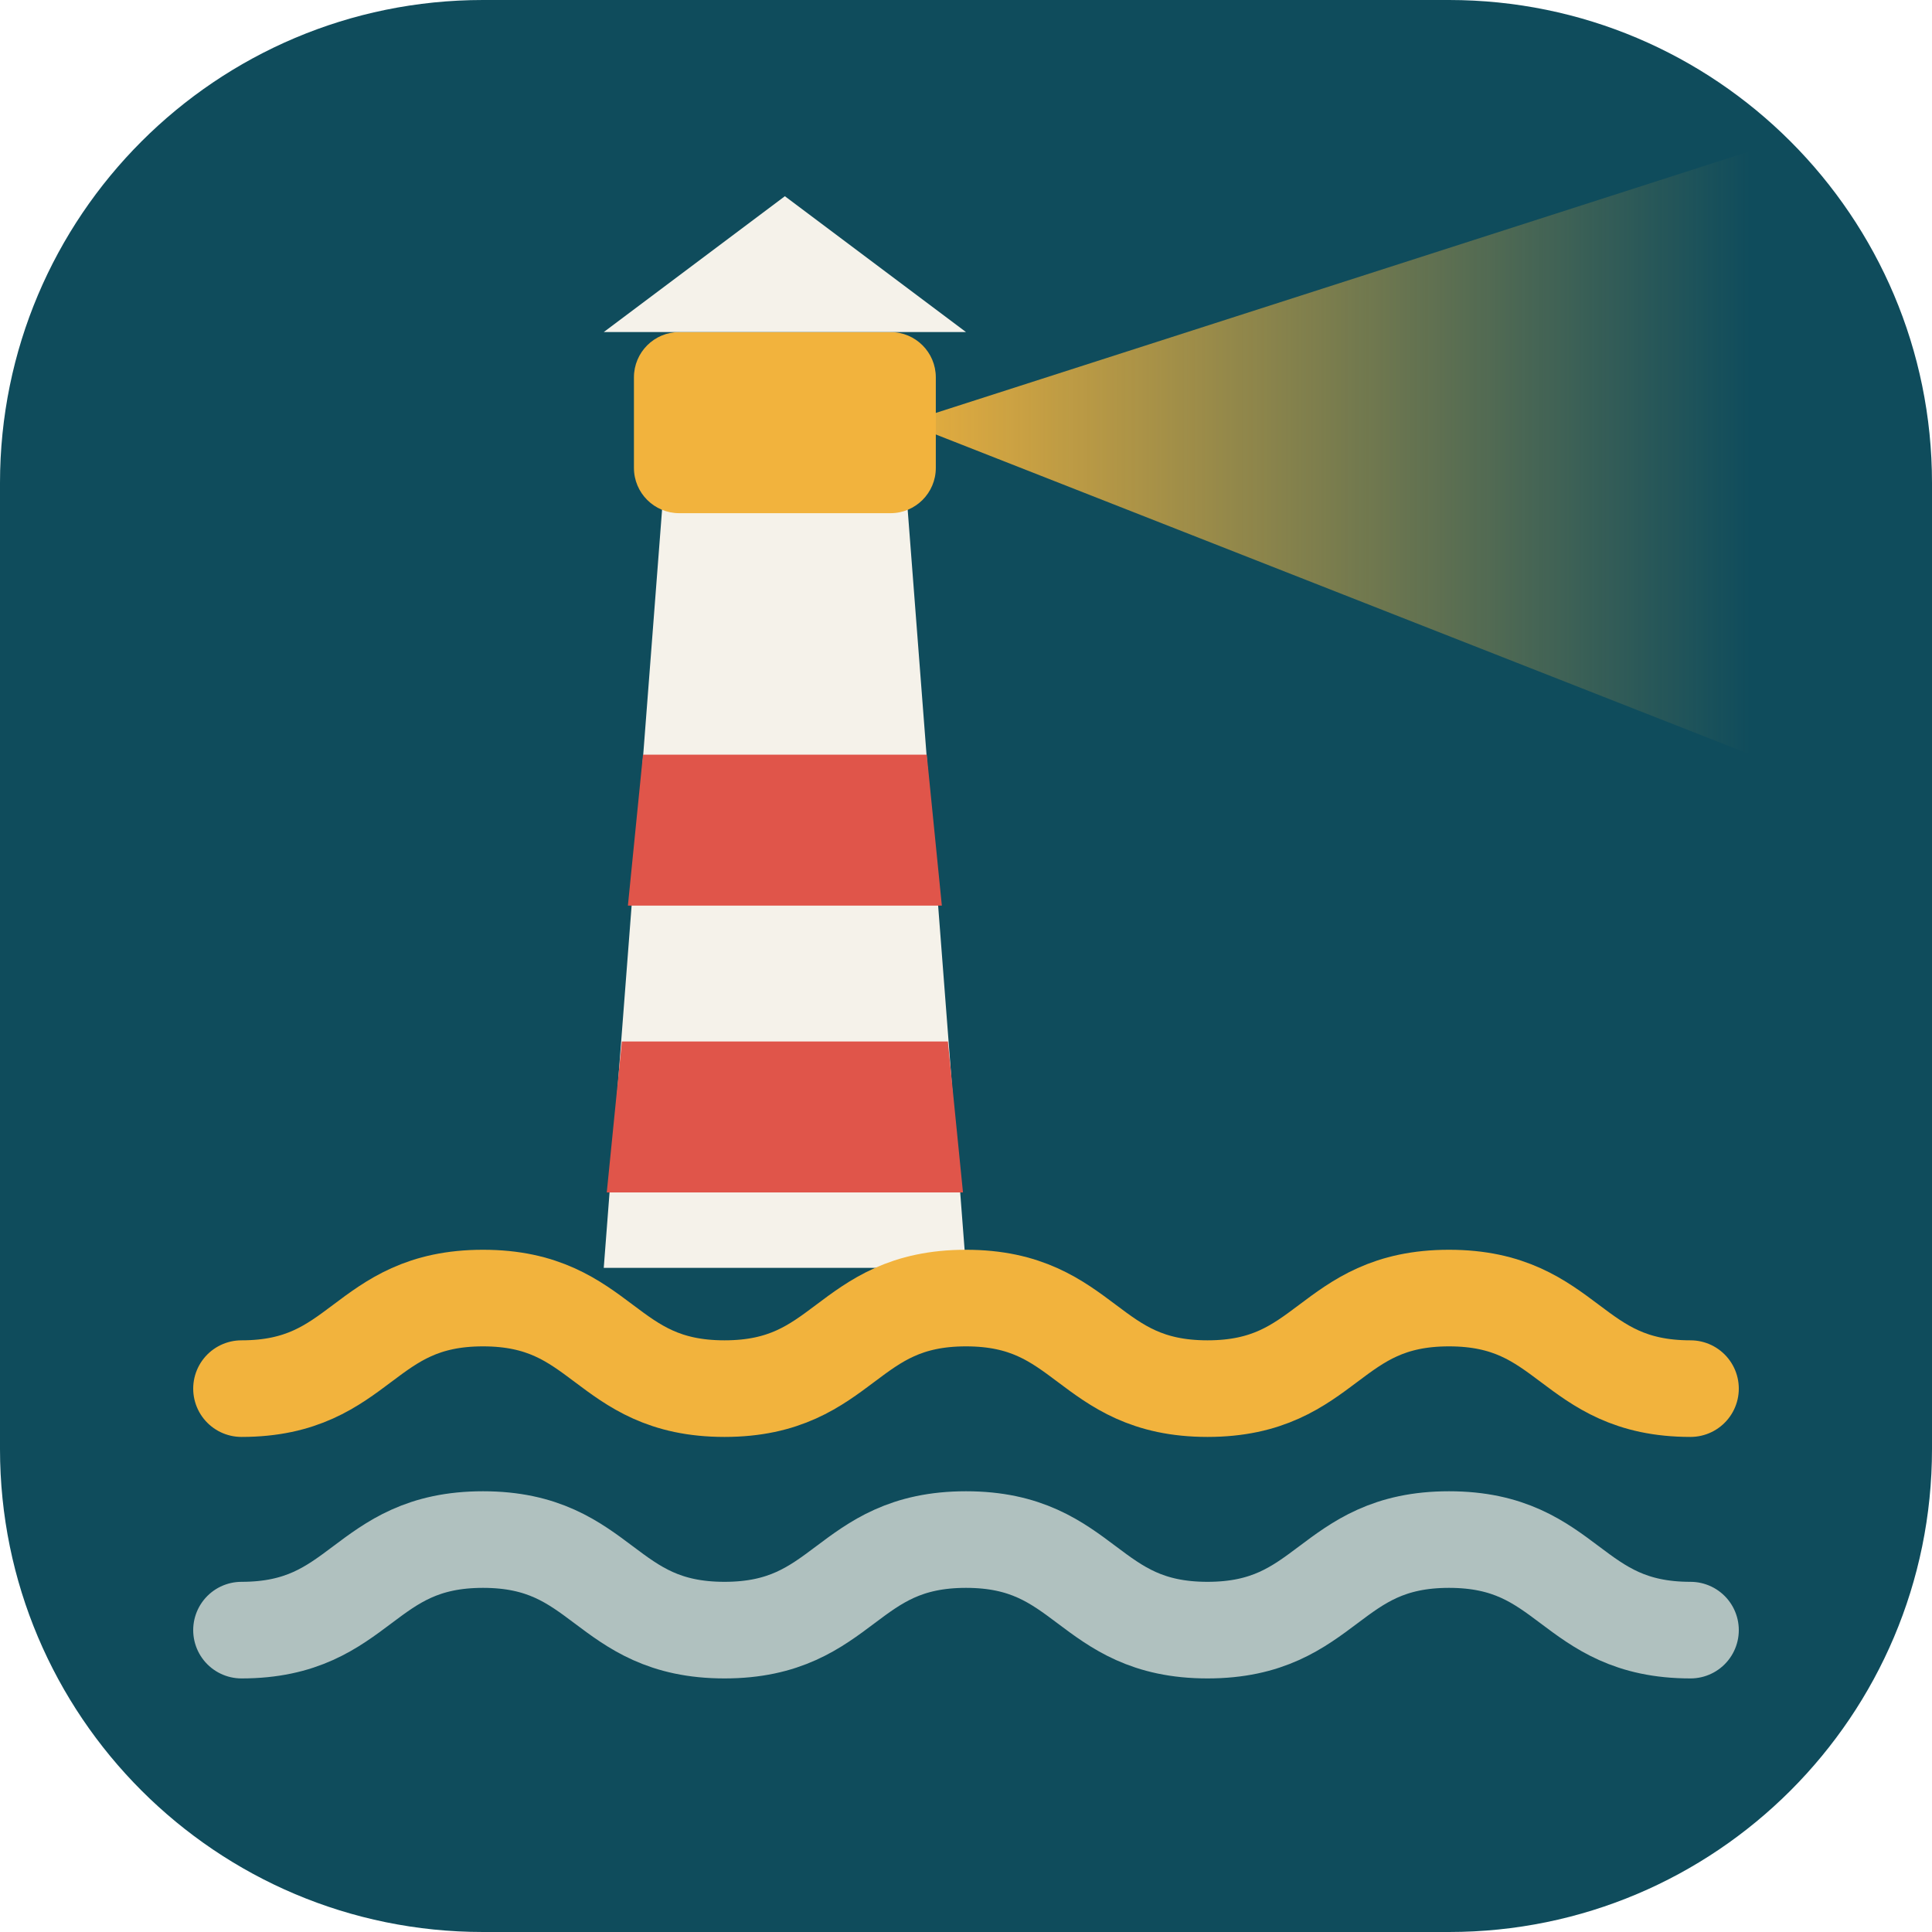
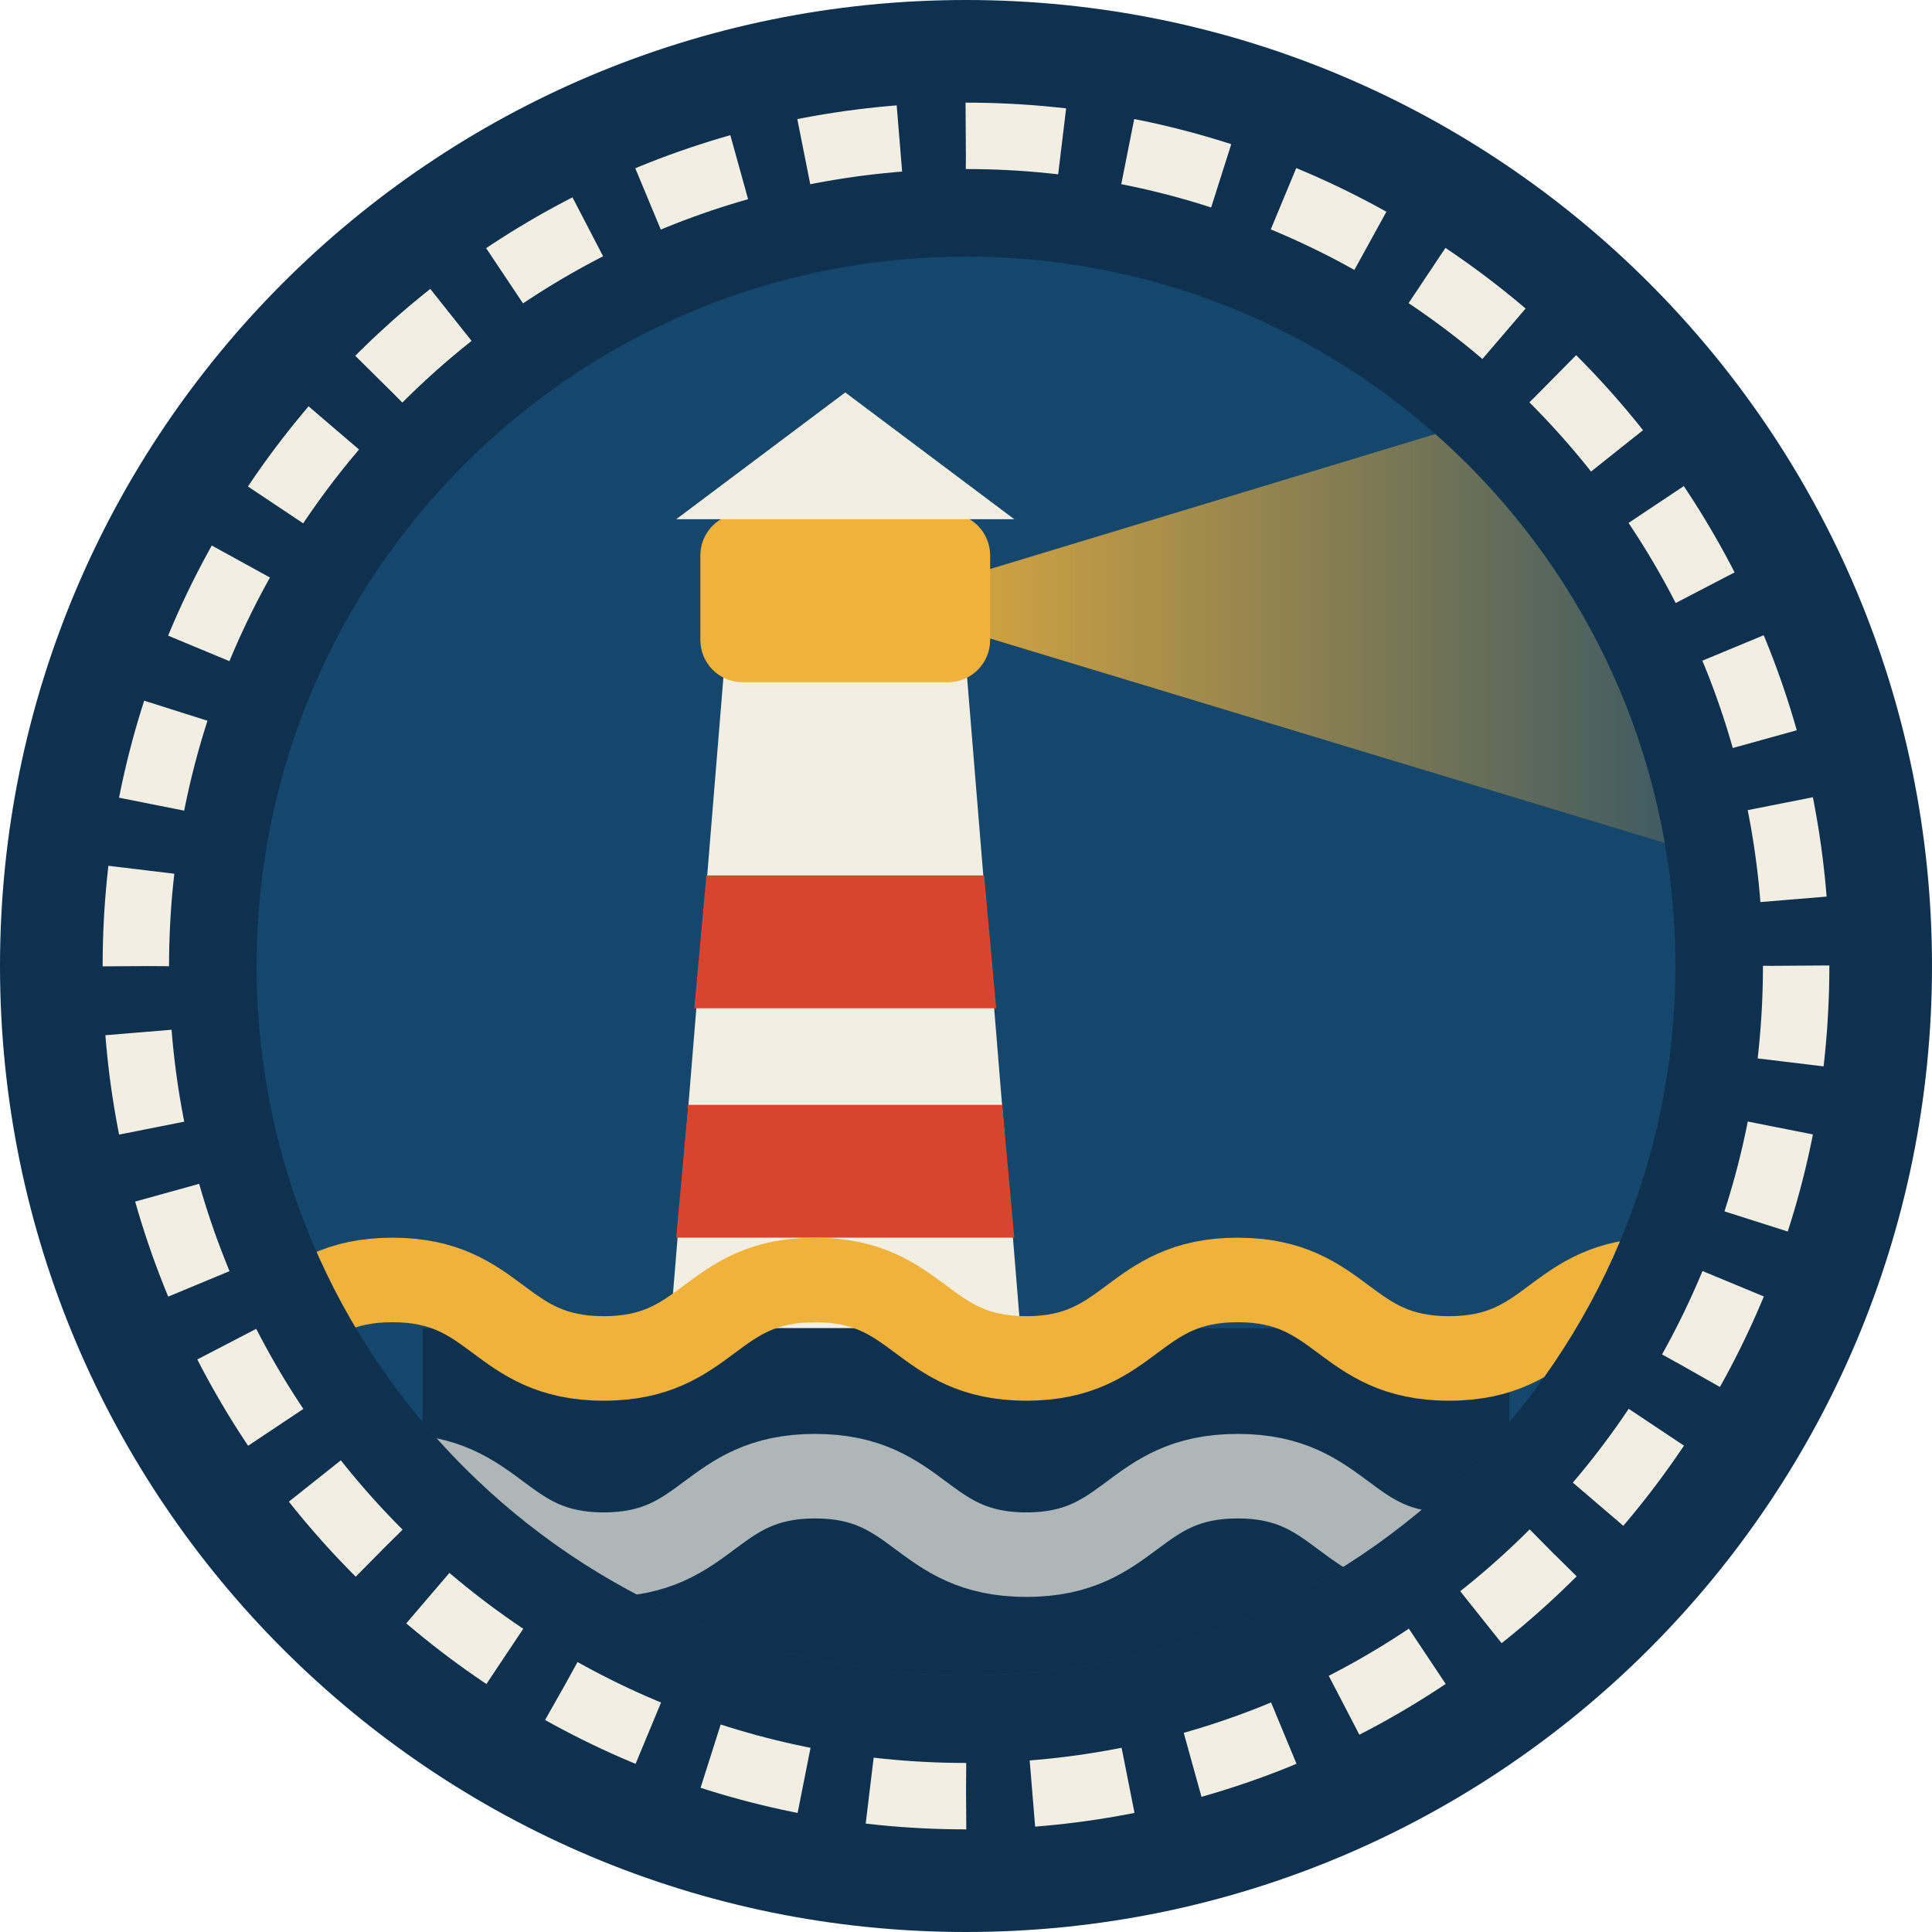
<svg xmlns="http://www.w3.org/2000/svg" viewBox="0 0 64 64">
  <defs>
-     <linearGradient id="b" x1="0" x2="1">
-       <stop offset="0" stop-color="#f2b33d" stop-opacity=".95" />
-       <stop offset="1" stop-color="#f2b33d" stop-opacity="0" />
+     <linearGradient id="bm" x1="0" x2="1">
+       <stop offset="0" stop-color="#f0b23a" stop-opacity=".95" />
+       <stop offset="1" stop-color="#f0b23a" stop-opacity="0" />
    </linearGradient>
+     <clipPath id="cp">
+       <circle cx="32" cy="32" r="23.5" />
+     </clipPath>
  </defs>
-   <rect width="64" height="64" rx="16" fill="#0f4c5c" />
-   <path d="M30 14 L58 5 L58 25 Z" fill="url(#b)" />
-   <path d="M22 16h8l2 26H20z" fill="#f5f2ea" />
-   <path d="M21.3 25h9.4l.5 5H20.8z" fill="#e0554a" />
-   <path d="M20.6 34.5h10.8l.5 5H20.1z" fill="#e0554a" />
-   <rect x="21" y="11" width="10" height="6" rx="1.5" fill="#f2b33d" />
-   <path d="M20 11l6-4.5 6 4.5z" fill="#f5f2ea" />
-   <path d="M8 46c4 0 4-3 8-3s4 3 8 3 4-3 8-3 4 3 8 3 4-3 8-3 4 3 8 3" fill="none" stroke="#f2b33d" stroke-width="3.2" stroke-linecap="round" />
-   <path d="M8 54c4 0 4-3 8-3s4 3 8 3 4-3 8-3 4 3 8 3 4-3 8-3 4 3 8 3" fill="none" stroke="#f5f2ea" stroke-width="3.2" stroke-linecap="round" opacity=".7" />
+   <circle cx="32" cy="32" r="32" fill="#0e3150" />
+   <circle cx="32" cy="32" r="27.5" fill="none" stroke="#f3eee2" stroke-width="2.2" stroke-dasharray="3.2 2.2" />
+   <g clip-path="url(#cp)">
+     <circle cx="32" cy="32" r="24" fill="#15466b" />
+     <path d="M29 20 L62 10 L62 30 Z" fill="url(#bm)" />
+     <path d="M24 22h8l1.8 22H22.2z" fill="#f3eee2" />
+     <path d="M23.4 29h9.2l.4 4.4h-10z" fill="#d6452f" />
+     <path d="M22.8 36.6h10.4l.4 4.4H22.4z" fill="#d6452f" />
+     <rect x="23.2" y="17" width="9.6" height="5.6" rx="1.4" fill="#f0b23a" />
+     <path d="M22.4 17.2l5.6-4.2 5.6 4.2z" fill="#f3eee2" />
+     <path d="M14 44h36v20H14z" fill="#0e3150" />
+     <path d="M6 45c3.5 0 3.5-2.6 7-2.6s3.5 2.6 7 2.6 3.5-2.6 7-2.6 3.5 2.6 7 2.6 3.5-2.6 7-2.6 3.5 2.6 7 2.6 3.5-2.6 7-2.6" fill="none" stroke="#f0b23a" stroke-width="2.8" stroke-linecap="round" />
+     <path d="M6 51.5c3.5 0 3.5-2.6 7-2.6s3.5 2.6 7 2.6 3.5-2.6 7-2.6 3.5 2.6 7 2.6 3.5-2.6 7-2.6 3.5 2.6 7 2.6 3.5-2.6 7-2.6" fill="none" stroke="#f3eee2" stroke-width="2.8" stroke-linecap="round" opacity=".7" />
+   </g>
</svg>
